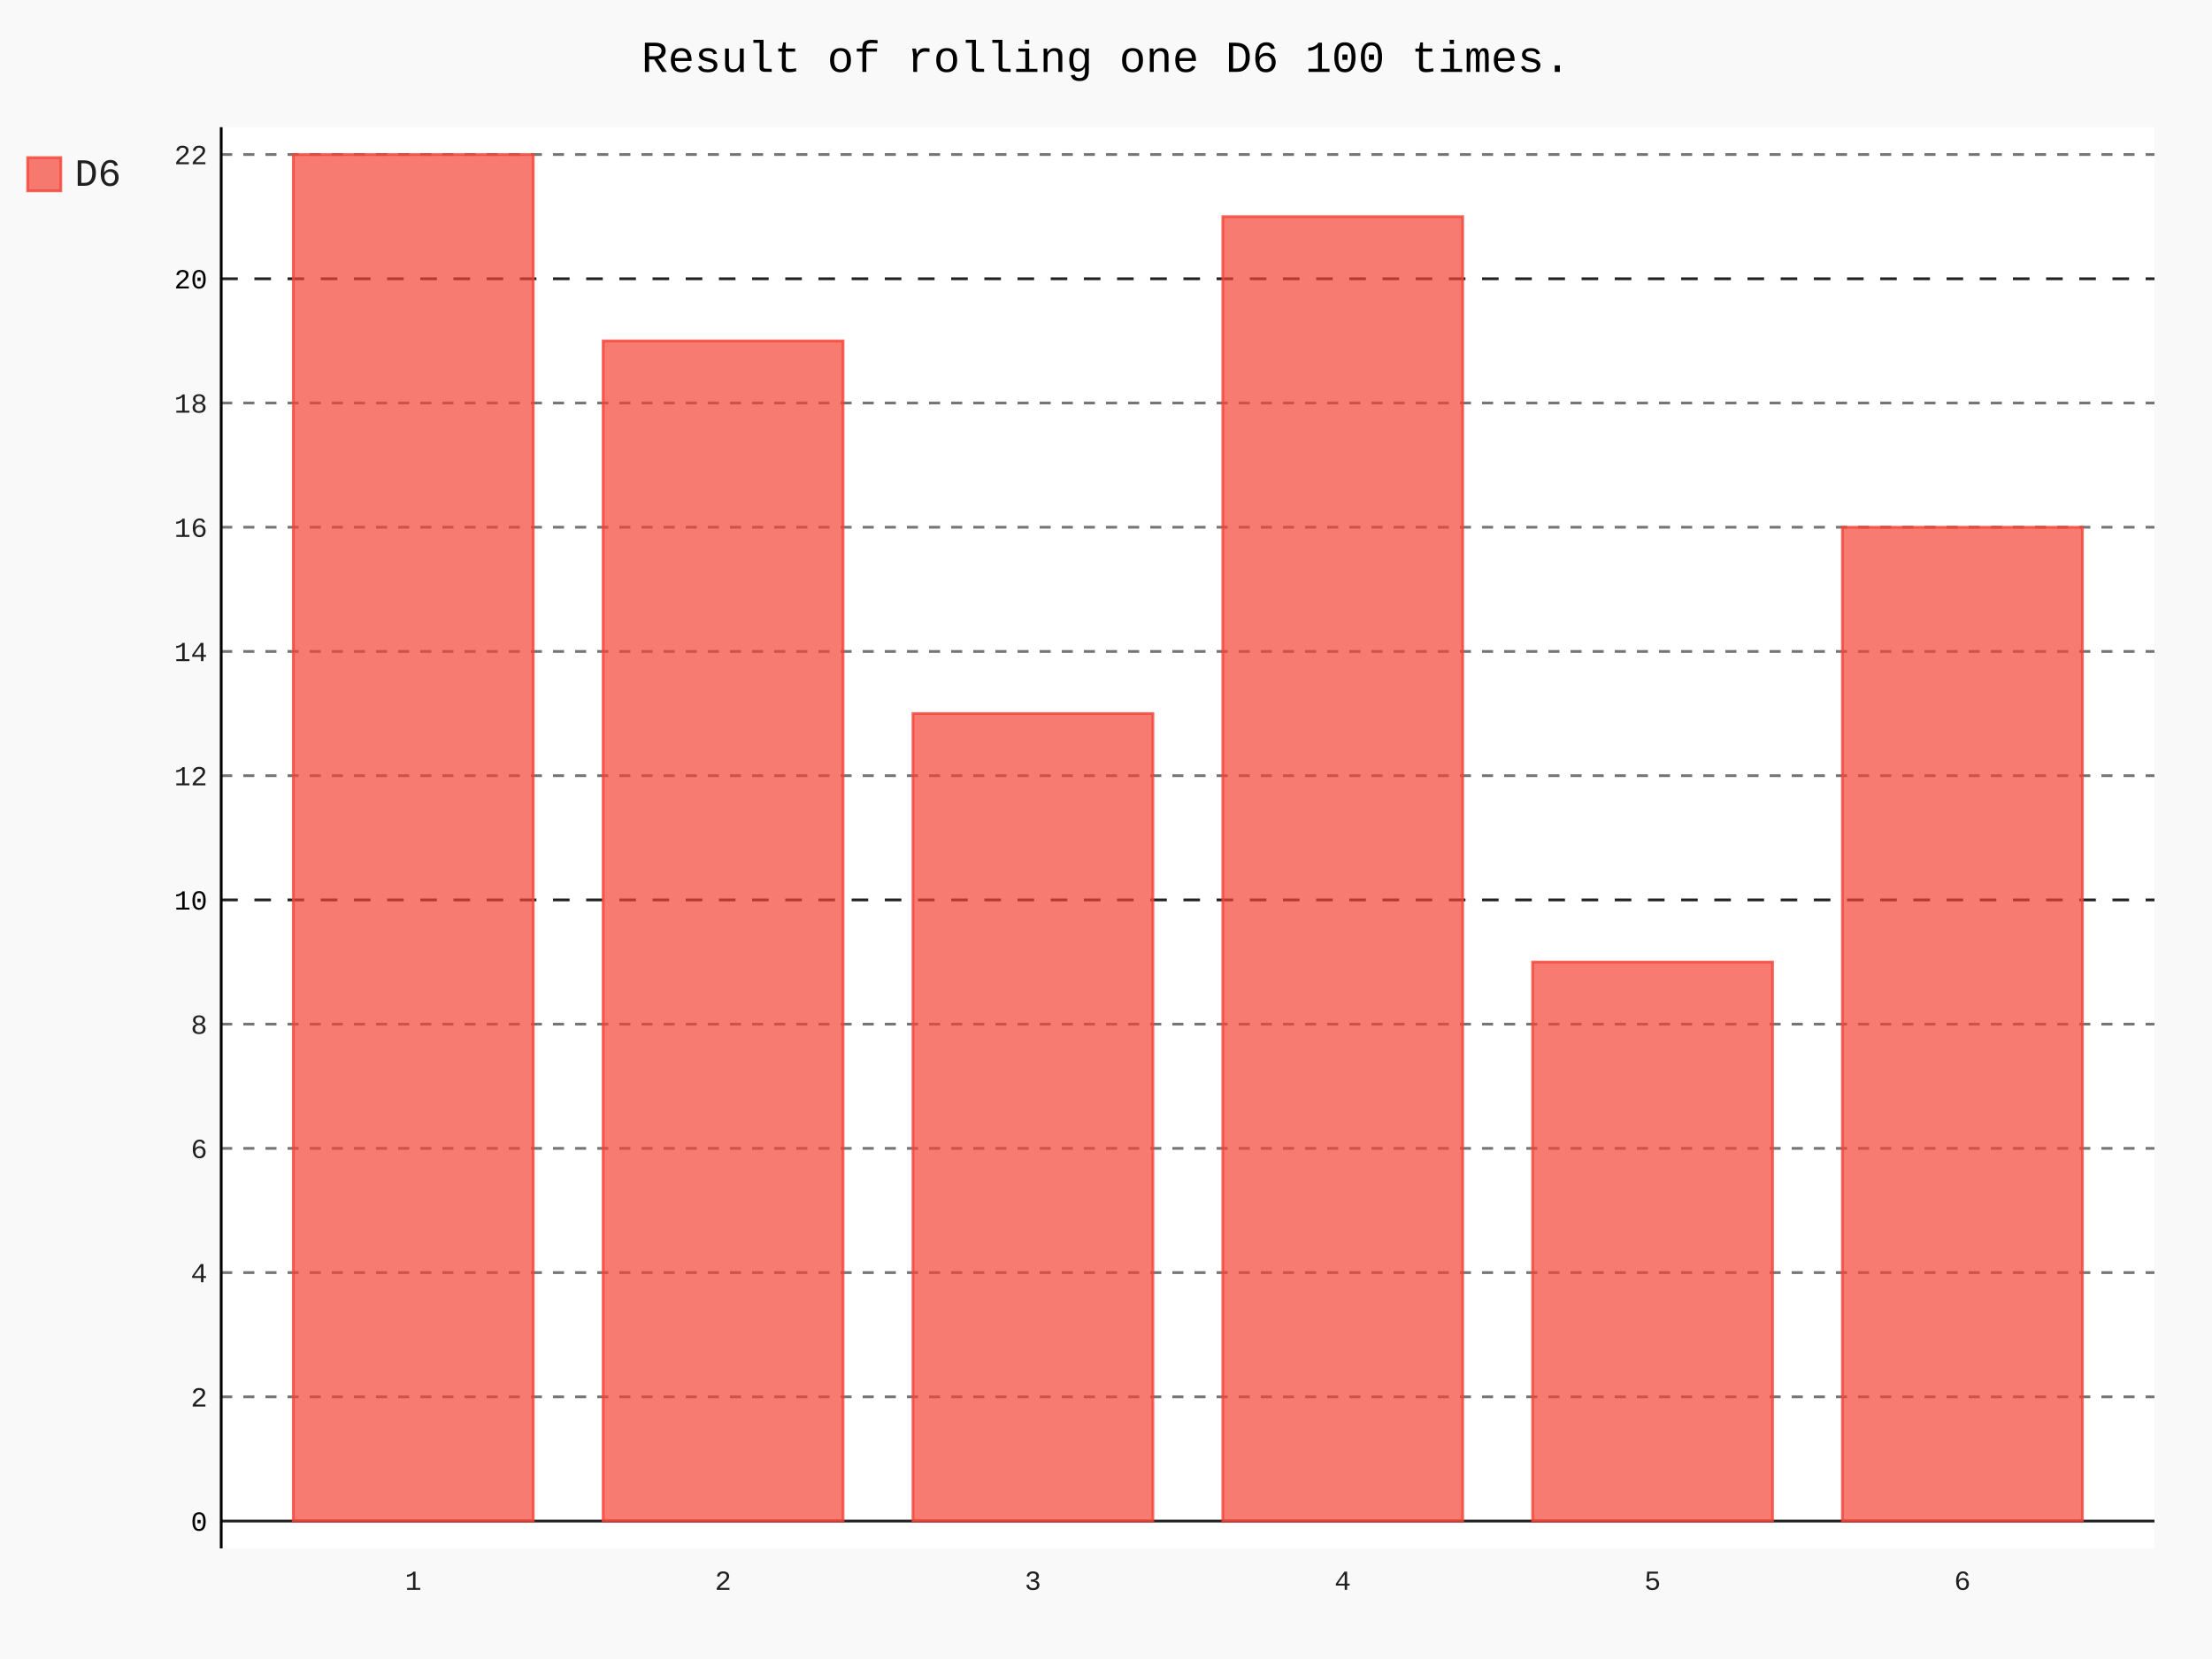
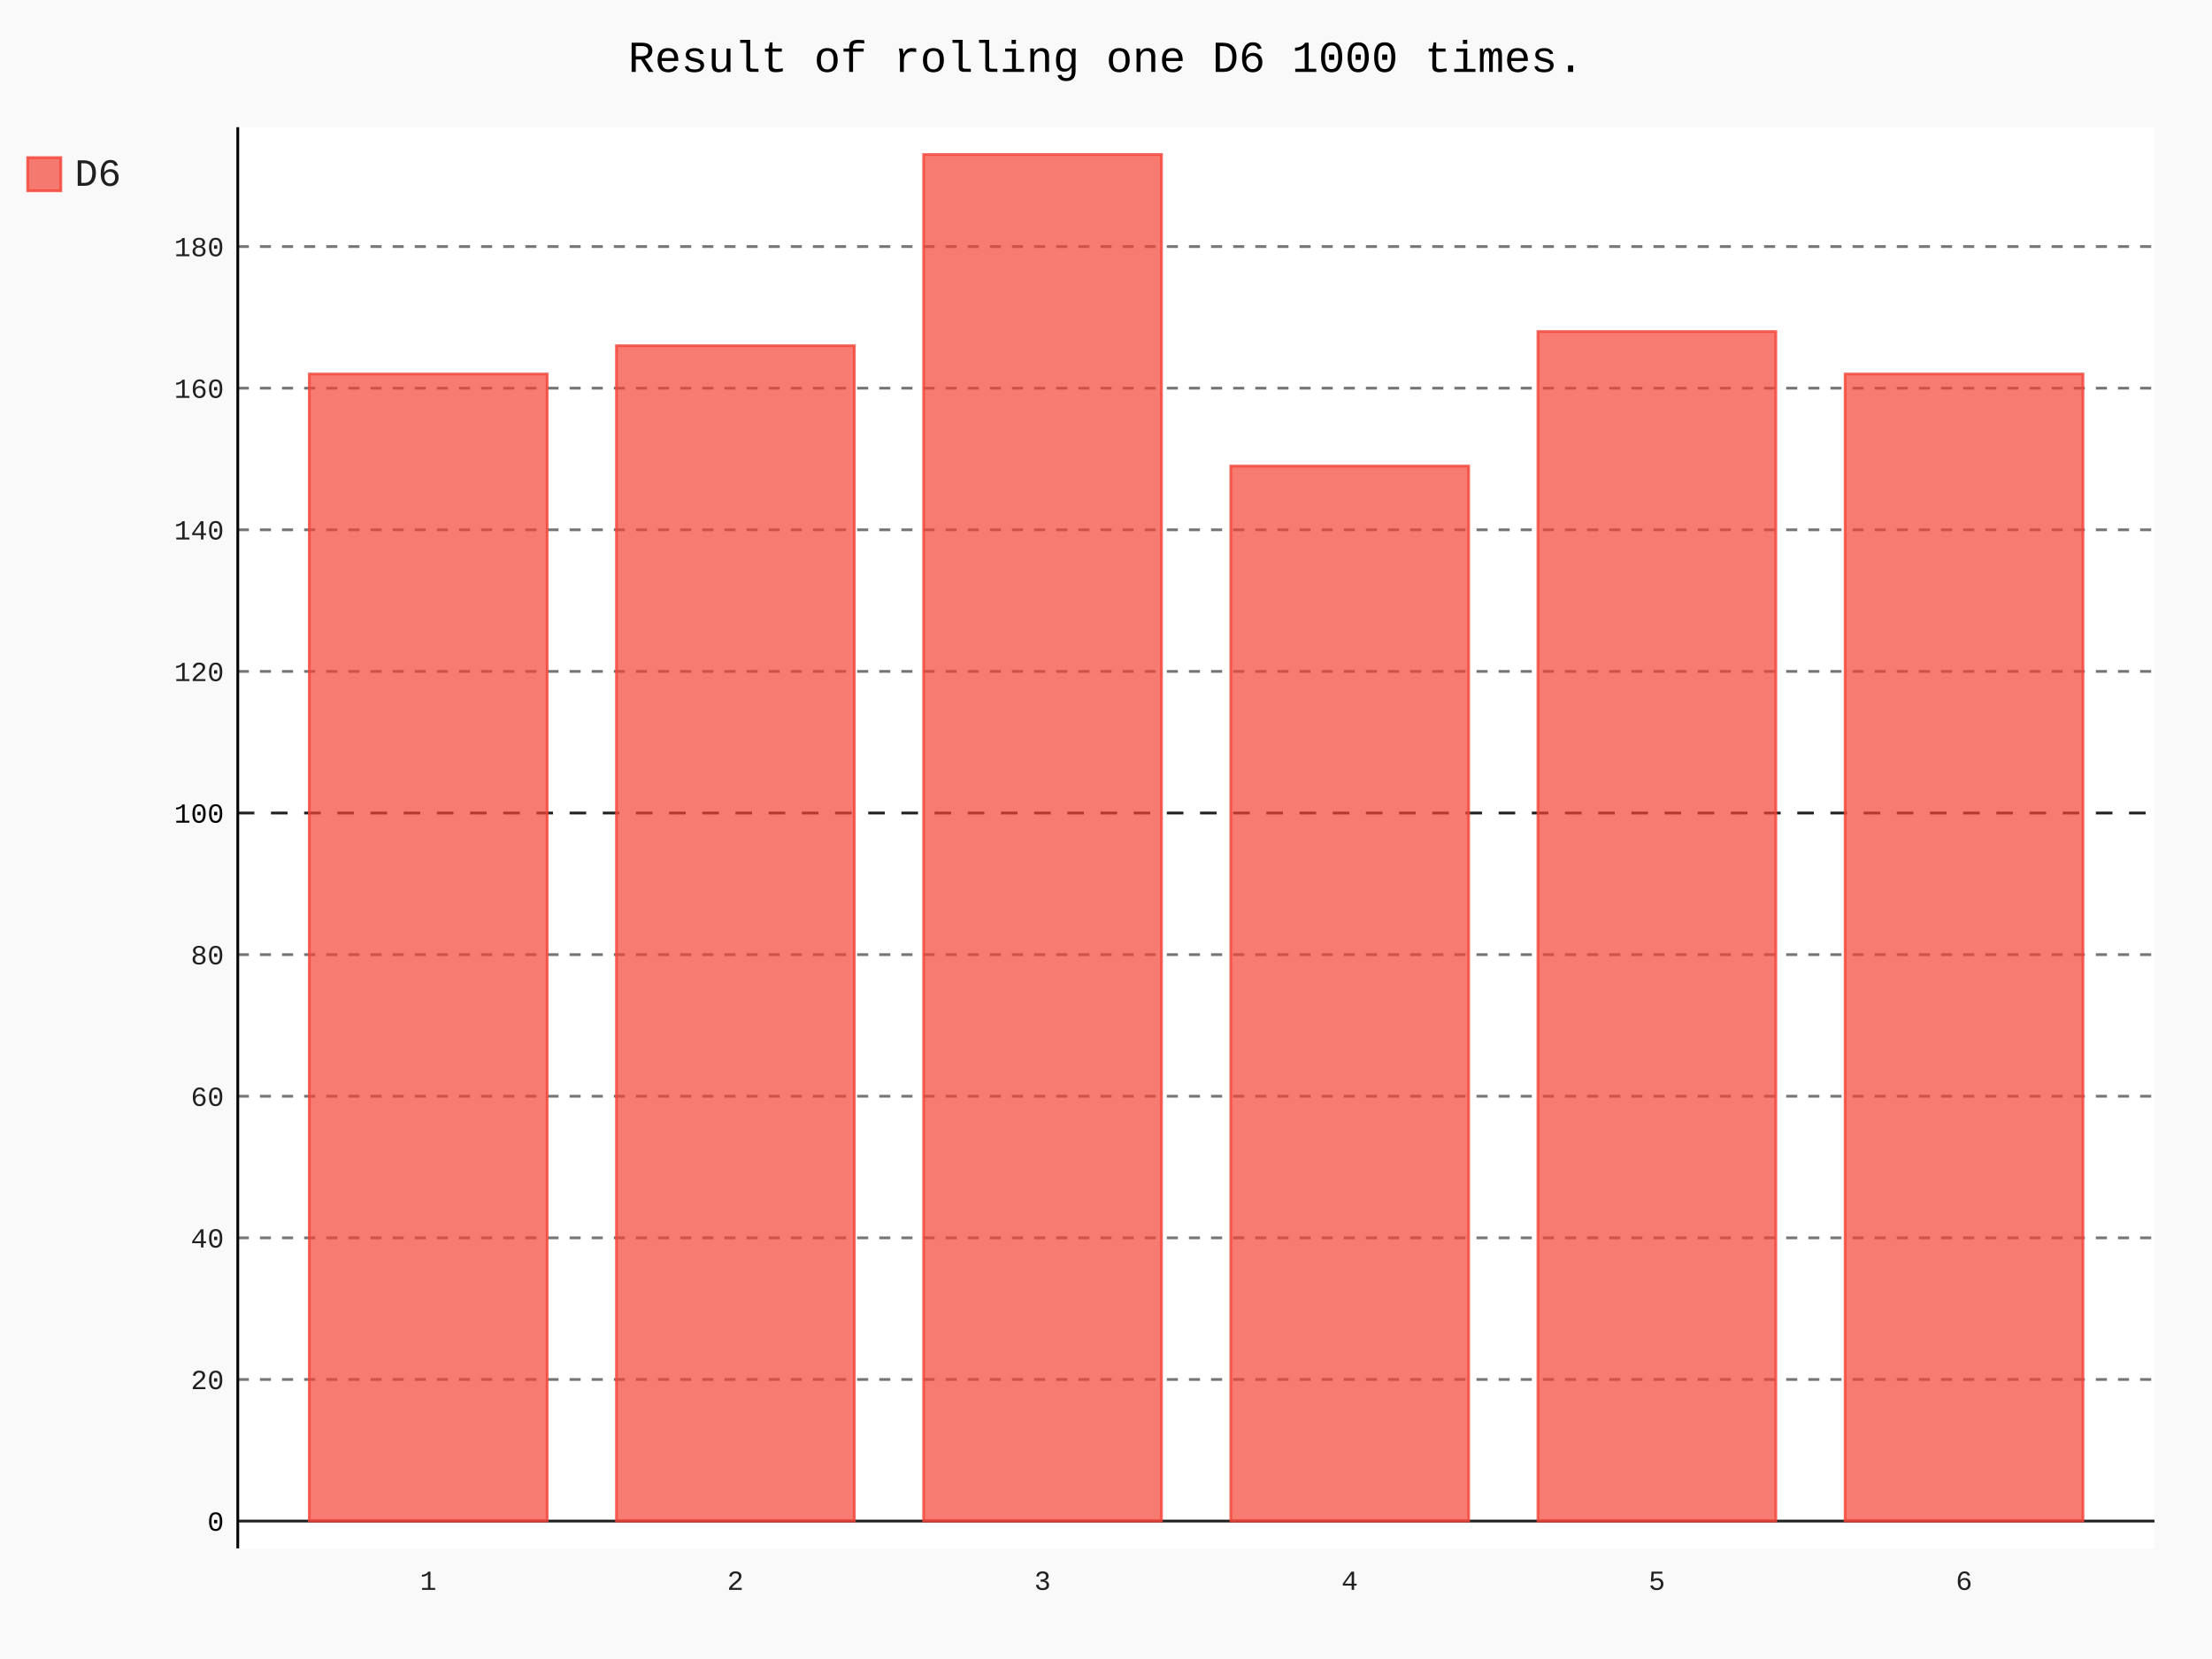
- <svg xmlns="http://www.w3.org/2000/svg" class="pygal-chart" id="chart-efd5dffe-38eb-4b8d-a850-2430dffb5aac" viewBox="0 0 800 600">
+ <svg xmlns="http://www.w3.org/2000/svg" class="pygal-chart" id="chart-e0943832-80f4-485a-afbd-6df838ef6853" viewBox="0 0 800 600">
  <defs>
-     <style type="text/css">#chart-efd5dffe-38eb-4b8d-a850-2430dffb5aac{-webkit-user-select:none;-webkit-font-smoothing:antialiased;font-family:Consolas,"Liberation Mono",Menlo,Courier,monospace}#chart-efd5dffe-38eb-4b8d-a850-2430dffb5aac .title{font-family:Consolas,"Liberation Mono",Menlo,Courier,monospace;font-size:16px}#chart-efd5dffe-38eb-4b8d-a850-2430dffb5aac .legends .legend text{font-family:Consolas,"Liberation Mono",Menlo,Courier,monospace;font-size:14px}#chart-efd5dffe-38eb-4b8d-a850-2430dffb5aac .axis text{font-family:Consolas,"Liberation Mono",Menlo,Courier,monospace;font-size:10px}#chart-efd5dffe-38eb-4b8d-a850-2430dffb5aac .axis text.major{font-family:Consolas,"Liberation Mono",Menlo,Courier,monospace;font-size:10px}#chart-efd5dffe-38eb-4b8d-a850-2430dffb5aac .text-overlay text.value{font-family:Consolas,"Liberation Mono",Menlo,Courier,monospace;font-size:16px}#chart-efd5dffe-38eb-4b8d-a850-2430dffb5aac .text-overlay text.label{font-family:Consolas,"Liberation Mono",Menlo,Courier,monospace;font-size:10px}#chart-efd5dffe-38eb-4b8d-a850-2430dffb5aac .tooltip{font-family:Consolas,"Liberation Mono",Menlo,Courier,monospace;font-size:14px}#chart-efd5dffe-38eb-4b8d-a850-2430dffb5aac text.no_data{font-family:Consolas,"Liberation Mono",Menlo,Courier,monospace;font-size:64px}
- #chart-efd5dffe-38eb-4b8d-a850-2430dffb5aac{background-color:rgba(249,249,249,1)}#chart-efd5dffe-38eb-4b8d-a850-2430dffb5aac path,#chart-efd5dffe-38eb-4b8d-a850-2430dffb5aac line,#chart-efd5dffe-38eb-4b8d-a850-2430dffb5aac rect,#chart-efd5dffe-38eb-4b8d-a850-2430dffb5aac circle{-webkit-transition:150ms;-moz-transition:150ms;transition:150ms}#chart-efd5dffe-38eb-4b8d-a850-2430dffb5aac .graph &gt; .background{fill:rgba(249,249,249,1)}#chart-efd5dffe-38eb-4b8d-a850-2430dffb5aac .plot &gt; .background{fill:rgba(255,255,255,1)}#chart-efd5dffe-38eb-4b8d-a850-2430dffb5aac .graph{fill:rgba(0,0,0,.87)}#chart-efd5dffe-38eb-4b8d-a850-2430dffb5aac text.no_data{fill:rgba(0,0,0,1)}#chart-efd5dffe-38eb-4b8d-a850-2430dffb5aac .title{fill:rgba(0,0,0,1)}#chart-efd5dffe-38eb-4b8d-a850-2430dffb5aac .legends .legend text{fill:rgba(0,0,0,.87)}#chart-efd5dffe-38eb-4b8d-a850-2430dffb5aac .legends .legend:hover text{fill:rgba(0,0,0,1)}#chart-efd5dffe-38eb-4b8d-a850-2430dffb5aac .axis .line{stroke:rgba(0,0,0,1)}#chart-efd5dffe-38eb-4b8d-a850-2430dffb5aac .axis .guide.line{stroke:rgba(0,0,0,.54)}#chart-efd5dffe-38eb-4b8d-a850-2430dffb5aac .axis .major.line{stroke:rgba(0,0,0,.87)}#chart-efd5dffe-38eb-4b8d-a850-2430dffb5aac .axis text.major{fill:rgba(0,0,0,1)}#chart-efd5dffe-38eb-4b8d-a850-2430dffb5aac .axis.y .guides:hover .guide.line,#chart-efd5dffe-38eb-4b8d-a850-2430dffb5aac .line-graph .axis.x .guides:hover .guide.line,#chart-efd5dffe-38eb-4b8d-a850-2430dffb5aac .stackedline-graph .axis.x .guides:hover .guide.line,#chart-efd5dffe-38eb-4b8d-a850-2430dffb5aac .xy-graph .axis.x .guides:hover .guide.line{stroke:rgba(0,0,0,1)}#chart-efd5dffe-38eb-4b8d-a850-2430dffb5aac .axis .guides:hover text{fill:rgba(0,0,0,1)}#chart-efd5dffe-38eb-4b8d-a850-2430dffb5aac .reactive{fill-opacity:.7;stroke-opacity:.8}#chart-efd5dffe-38eb-4b8d-a850-2430dffb5aac .ci{stroke:rgba(0,0,0,.87)}#chart-efd5dffe-38eb-4b8d-a850-2430dffb5aac .reactive.active,#chart-efd5dffe-38eb-4b8d-a850-2430dffb5aac .active .reactive{fill-opacity:.8;stroke-opacity:.9;stroke-width:4}#chart-efd5dffe-38eb-4b8d-a850-2430dffb5aac .ci .reactive.active{stroke-width:1.5}#chart-efd5dffe-38eb-4b8d-a850-2430dffb5aac .series text{fill:rgba(0,0,0,1)}#chart-efd5dffe-38eb-4b8d-a850-2430dffb5aac .tooltip rect{fill:rgba(255,255,255,1);stroke:rgba(0,0,0,1);-webkit-transition:opacity 150ms;-moz-transition:opacity 150ms;transition:opacity 150ms}#chart-efd5dffe-38eb-4b8d-a850-2430dffb5aac .tooltip .label{fill:rgba(0,0,0,.87)}#chart-efd5dffe-38eb-4b8d-a850-2430dffb5aac .tooltip .label{fill:rgba(0,0,0,.87)}#chart-efd5dffe-38eb-4b8d-a850-2430dffb5aac .tooltip .legend{font-size:.8em;fill:rgba(0,0,0,.54)}#chart-efd5dffe-38eb-4b8d-a850-2430dffb5aac .tooltip .x_label{font-size:.6em;fill:rgba(0,0,0,1)}#chart-efd5dffe-38eb-4b8d-a850-2430dffb5aac .tooltip .xlink{font-size:.5em;text-decoration:underline}#chart-efd5dffe-38eb-4b8d-a850-2430dffb5aac .tooltip .value{font-size:1.5em}#chart-efd5dffe-38eb-4b8d-a850-2430dffb5aac .bound{font-size:.5em}#chart-efd5dffe-38eb-4b8d-a850-2430dffb5aac .max-value{font-size:.75em;fill:rgba(0,0,0,.54)}#chart-efd5dffe-38eb-4b8d-a850-2430dffb5aac .map-element{fill:rgba(255,255,255,1);stroke:rgba(0,0,0,.54) !important}#chart-efd5dffe-38eb-4b8d-a850-2430dffb5aac .map-element .reactive{fill-opacity:inherit;stroke-opacity:inherit}#chart-efd5dffe-38eb-4b8d-a850-2430dffb5aac .color-0,#chart-efd5dffe-38eb-4b8d-a850-2430dffb5aac .color-0 a:visited{stroke:#F44336;fill:#F44336}#chart-efd5dffe-38eb-4b8d-a850-2430dffb5aac .text-overlay .color-0 text{fill:black}
- #chart-efd5dffe-38eb-4b8d-a850-2430dffb5aac text.no_data{text-anchor:middle}#chart-efd5dffe-38eb-4b8d-a850-2430dffb5aac .guide.line{fill:none}#chart-efd5dffe-38eb-4b8d-a850-2430dffb5aac .centered{text-anchor:middle}#chart-efd5dffe-38eb-4b8d-a850-2430dffb5aac .title{text-anchor:middle}#chart-efd5dffe-38eb-4b8d-a850-2430dffb5aac .legends .legend text{fill-opacity:1}#chart-efd5dffe-38eb-4b8d-a850-2430dffb5aac .axis.x text{text-anchor:middle}#chart-efd5dffe-38eb-4b8d-a850-2430dffb5aac .axis.x:not(.web) text[transform]{text-anchor:start}#chart-efd5dffe-38eb-4b8d-a850-2430dffb5aac .axis.x:not(.web) text[transform].backwards{text-anchor:end}#chart-efd5dffe-38eb-4b8d-a850-2430dffb5aac .axis.y text{text-anchor:end}#chart-efd5dffe-38eb-4b8d-a850-2430dffb5aac .axis.y text[transform].backwards{text-anchor:start}#chart-efd5dffe-38eb-4b8d-a850-2430dffb5aac .axis.y2 text{text-anchor:start}#chart-efd5dffe-38eb-4b8d-a850-2430dffb5aac .axis.y2 text[transform].backwards{text-anchor:end}#chart-efd5dffe-38eb-4b8d-a850-2430dffb5aac .axis .guide.line{stroke-dasharray:4,4}#chart-efd5dffe-38eb-4b8d-a850-2430dffb5aac .axis .major.guide.line{stroke-dasharray:6,6}#chart-efd5dffe-38eb-4b8d-a850-2430dffb5aac .horizontal .axis.y .guide.line,#chart-efd5dffe-38eb-4b8d-a850-2430dffb5aac .horizontal .axis.y2 .guide.line,#chart-efd5dffe-38eb-4b8d-a850-2430dffb5aac .vertical .axis.x .guide.line{opacity:0}#chart-efd5dffe-38eb-4b8d-a850-2430dffb5aac .horizontal .axis.always_show .guide.line,#chart-efd5dffe-38eb-4b8d-a850-2430dffb5aac .vertical .axis.always_show .guide.line{opacity:1 !important}#chart-efd5dffe-38eb-4b8d-a850-2430dffb5aac .axis.y .guides:hover .guide.line,#chart-efd5dffe-38eb-4b8d-a850-2430dffb5aac .axis.y2 .guides:hover .guide.line,#chart-efd5dffe-38eb-4b8d-a850-2430dffb5aac .axis.x .guides:hover .guide.line{opacity:1}#chart-efd5dffe-38eb-4b8d-a850-2430dffb5aac .axis .guides:hover text{opacity:1}#chart-efd5dffe-38eb-4b8d-a850-2430dffb5aac .nofill{fill:none}#chart-efd5dffe-38eb-4b8d-a850-2430dffb5aac .subtle-fill{fill-opacity:.2}#chart-efd5dffe-38eb-4b8d-a850-2430dffb5aac .dot{stroke-width:1px;fill-opacity:1}#chart-efd5dffe-38eb-4b8d-a850-2430dffb5aac .dot.active{stroke-width:5px}#chart-efd5dffe-38eb-4b8d-a850-2430dffb5aac .dot.negative{fill:transparent}#chart-efd5dffe-38eb-4b8d-a850-2430dffb5aac text,#chart-efd5dffe-38eb-4b8d-a850-2430dffb5aac tspan{stroke:none !important}#chart-efd5dffe-38eb-4b8d-a850-2430dffb5aac .series text.active{opacity:1}#chart-efd5dffe-38eb-4b8d-a850-2430dffb5aac .tooltip rect{fill-opacity:.95;stroke-width:.5}#chart-efd5dffe-38eb-4b8d-a850-2430dffb5aac .tooltip text{fill-opacity:1}#chart-efd5dffe-38eb-4b8d-a850-2430dffb5aac .showable{visibility:hidden}#chart-efd5dffe-38eb-4b8d-a850-2430dffb5aac .showable.shown{visibility:visible}#chart-efd5dffe-38eb-4b8d-a850-2430dffb5aac .gauge-background{fill:rgba(229,229,229,1);stroke:none}#chart-efd5dffe-38eb-4b8d-a850-2430dffb5aac .bg-lines{stroke:rgba(249,249,249,1);stroke-width:2px}</style>
+     <style type="text/css">#chart-e0943832-80f4-485a-afbd-6df838ef6853{-webkit-user-select:none;-webkit-font-smoothing:antialiased;font-family:Consolas,"Liberation Mono",Menlo,Courier,monospace}#chart-e0943832-80f4-485a-afbd-6df838ef6853 .title{font-family:Consolas,"Liberation Mono",Menlo,Courier,monospace;font-size:16px}#chart-e0943832-80f4-485a-afbd-6df838ef6853 .legends .legend text{font-family:Consolas,"Liberation Mono",Menlo,Courier,monospace;font-size:14px}#chart-e0943832-80f4-485a-afbd-6df838ef6853 .axis text{font-family:Consolas,"Liberation Mono",Menlo,Courier,monospace;font-size:10px}#chart-e0943832-80f4-485a-afbd-6df838ef6853 .axis text.major{font-family:Consolas,"Liberation Mono",Menlo,Courier,monospace;font-size:10px}#chart-e0943832-80f4-485a-afbd-6df838ef6853 .text-overlay text.value{font-family:Consolas,"Liberation Mono",Menlo,Courier,monospace;font-size:16px}#chart-e0943832-80f4-485a-afbd-6df838ef6853 .text-overlay text.label{font-family:Consolas,"Liberation Mono",Menlo,Courier,monospace;font-size:10px}#chart-e0943832-80f4-485a-afbd-6df838ef6853 .tooltip{font-family:Consolas,"Liberation Mono",Menlo,Courier,monospace;font-size:14px}#chart-e0943832-80f4-485a-afbd-6df838ef6853 text.no_data{font-family:Consolas,"Liberation Mono",Menlo,Courier,monospace;font-size:64px}
+ #chart-e0943832-80f4-485a-afbd-6df838ef6853{background-color:rgba(249,249,249,1)}#chart-e0943832-80f4-485a-afbd-6df838ef6853 path,#chart-e0943832-80f4-485a-afbd-6df838ef6853 line,#chart-e0943832-80f4-485a-afbd-6df838ef6853 rect,#chart-e0943832-80f4-485a-afbd-6df838ef6853 circle{-webkit-transition:150ms;-moz-transition:150ms;transition:150ms}#chart-e0943832-80f4-485a-afbd-6df838ef6853 .graph &gt; .background{fill:rgba(249,249,249,1)}#chart-e0943832-80f4-485a-afbd-6df838ef6853 .plot &gt; .background{fill:rgba(255,255,255,1)}#chart-e0943832-80f4-485a-afbd-6df838ef6853 .graph{fill:rgba(0,0,0,.87)}#chart-e0943832-80f4-485a-afbd-6df838ef6853 text.no_data{fill:rgba(0,0,0,1)}#chart-e0943832-80f4-485a-afbd-6df838ef6853 .title{fill:rgba(0,0,0,1)}#chart-e0943832-80f4-485a-afbd-6df838ef6853 .legends .legend text{fill:rgba(0,0,0,.87)}#chart-e0943832-80f4-485a-afbd-6df838ef6853 .legends .legend:hover text{fill:rgba(0,0,0,1)}#chart-e0943832-80f4-485a-afbd-6df838ef6853 .axis .line{stroke:rgba(0,0,0,1)}#chart-e0943832-80f4-485a-afbd-6df838ef6853 .axis .guide.line{stroke:rgba(0,0,0,.54)}#chart-e0943832-80f4-485a-afbd-6df838ef6853 .axis .major.line{stroke:rgba(0,0,0,.87)}#chart-e0943832-80f4-485a-afbd-6df838ef6853 .axis text.major{fill:rgba(0,0,0,1)}#chart-e0943832-80f4-485a-afbd-6df838ef6853 .axis.y .guides:hover .guide.line,#chart-e0943832-80f4-485a-afbd-6df838ef6853 .line-graph .axis.x .guides:hover .guide.line,#chart-e0943832-80f4-485a-afbd-6df838ef6853 .stackedline-graph .axis.x .guides:hover .guide.line,#chart-e0943832-80f4-485a-afbd-6df838ef6853 .xy-graph .axis.x .guides:hover .guide.line{stroke:rgba(0,0,0,1)}#chart-e0943832-80f4-485a-afbd-6df838ef6853 .axis .guides:hover text{fill:rgba(0,0,0,1)}#chart-e0943832-80f4-485a-afbd-6df838ef6853 .reactive{fill-opacity:.7;stroke-opacity:.8}#chart-e0943832-80f4-485a-afbd-6df838ef6853 .ci{stroke:rgba(0,0,0,.87)}#chart-e0943832-80f4-485a-afbd-6df838ef6853 .reactive.active,#chart-e0943832-80f4-485a-afbd-6df838ef6853 .active .reactive{fill-opacity:.8;stroke-opacity:.9;stroke-width:4}#chart-e0943832-80f4-485a-afbd-6df838ef6853 .ci .reactive.active{stroke-width:1.5}#chart-e0943832-80f4-485a-afbd-6df838ef6853 .series text{fill:rgba(0,0,0,1)}#chart-e0943832-80f4-485a-afbd-6df838ef6853 .tooltip rect{fill:rgba(255,255,255,1);stroke:rgba(0,0,0,1);-webkit-transition:opacity 150ms;-moz-transition:opacity 150ms;transition:opacity 150ms}#chart-e0943832-80f4-485a-afbd-6df838ef6853 .tooltip .label{fill:rgba(0,0,0,.87)}#chart-e0943832-80f4-485a-afbd-6df838ef6853 .tooltip .label{fill:rgba(0,0,0,.87)}#chart-e0943832-80f4-485a-afbd-6df838ef6853 .tooltip .legend{font-size:.8em;fill:rgba(0,0,0,.54)}#chart-e0943832-80f4-485a-afbd-6df838ef6853 .tooltip .x_label{font-size:.6em;fill:rgba(0,0,0,1)}#chart-e0943832-80f4-485a-afbd-6df838ef6853 .tooltip .xlink{font-size:.5em;text-decoration:underline}#chart-e0943832-80f4-485a-afbd-6df838ef6853 .tooltip .value{font-size:1.5em}#chart-e0943832-80f4-485a-afbd-6df838ef6853 .bound{font-size:.5em}#chart-e0943832-80f4-485a-afbd-6df838ef6853 .max-value{font-size:.75em;fill:rgba(0,0,0,.54)}#chart-e0943832-80f4-485a-afbd-6df838ef6853 .map-element{fill:rgba(255,255,255,1);stroke:rgba(0,0,0,.54) !important}#chart-e0943832-80f4-485a-afbd-6df838ef6853 .map-element .reactive{fill-opacity:inherit;stroke-opacity:inherit}#chart-e0943832-80f4-485a-afbd-6df838ef6853 .color-0,#chart-e0943832-80f4-485a-afbd-6df838ef6853 .color-0 a:visited{stroke:#F44336;fill:#F44336}#chart-e0943832-80f4-485a-afbd-6df838ef6853 .text-overlay .color-0 text{fill:black}
+ #chart-e0943832-80f4-485a-afbd-6df838ef6853 text.no_data{text-anchor:middle}#chart-e0943832-80f4-485a-afbd-6df838ef6853 .guide.line{fill:none}#chart-e0943832-80f4-485a-afbd-6df838ef6853 .centered{text-anchor:middle}#chart-e0943832-80f4-485a-afbd-6df838ef6853 .title{text-anchor:middle}#chart-e0943832-80f4-485a-afbd-6df838ef6853 .legends .legend text{fill-opacity:1}#chart-e0943832-80f4-485a-afbd-6df838ef6853 .axis.x text{text-anchor:middle}#chart-e0943832-80f4-485a-afbd-6df838ef6853 .axis.x:not(.web) text[transform]{text-anchor:start}#chart-e0943832-80f4-485a-afbd-6df838ef6853 .axis.x:not(.web) text[transform].backwards{text-anchor:end}#chart-e0943832-80f4-485a-afbd-6df838ef6853 .axis.y text{text-anchor:end}#chart-e0943832-80f4-485a-afbd-6df838ef6853 .axis.y text[transform].backwards{text-anchor:start}#chart-e0943832-80f4-485a-afbd-6df838ef6853 .axis.y2 text{text-anchor:start}#chart-e0943832-80f4-485a-afbd-6df838ef6853 .axis.y2 text[transform].backwards{text-anchor:end}#chart-e0943832-80f4-485a-afbd-6df838ef6853 .axis .guide.line{stroke-dasharray:4,4}#chart-e0943832-80f4-485a-afbd-6df838ef6853 .axis .major.guide.line{stroke-dasharray:6,6}#chart-e0943832-80f4-485a-afbd-6df838ef6853 .horizontal .axis.y .guide.line,#chart-e0943832-80f4-485a-afbd-6df838ef6853 .horizontal .axis.y2 .guide.line,#chart-e0943832-80f4-485a-afbd-6df838ef6853 .vertical .axis.x .guide.line{opacity:0}#chart-e0943832-80f4-485a-afbd-6df838ef6853 .horizontal .axis.always_show .guide.line,#chart-e0943832-80f4-485a-afbd-6df838ef6853 .vertical .axis.always_show .guide.line{opacity:1 !important}#chart-e0943832-80f4-485a-afbd-6df838ef6853 .axis.y .guides:hover .guide.line,#chart-e0943832-80f4-485a-afbd-6df838ef6853 .axis.y2 .guides:hover .guide.line,#chart-e0943832-80f4-485a-afbd-6df838ef6853 .axis.x .guides:hover .guide.line{opacity:1}#chart-e0943832-80f4-485a-afbd-6df838ef6853 .axis .guides:hover text{opacity:1}#chart-e0943832-80f4-485a-afbd-6df838ef6853 .nofill{fill:none}#chart-e0943832-80f4-485a-afbd-6df838ef6853 .subtle-fill{fill-opacity:.2}#chart-e0943832-80f4-485a-afbd-6df838ef6853 .dot{stroke-width:1px;fill-opacity:1}#chart-e0943832-80f4-485a-afbd-6df838ef6853 .dot.active{stroke-width:5px}#chart-e0943832-80f4-485a-afbd-6df838ef6853 .dot.negative{fill:transparent}#chart-e0943832-80f4-485a-afbd-6df838ef6853 text,#chart-e0943832-80f4-485a-afbd-6df838ef6853 tspan{stroke:none !important}#chart-e0943832-80f4-485a-afbd-6df838ef6853 .series text.active{opacity:1}#chart-e0943832-80f4-485a-afbd-6df838ef6853 .tooltip rect{fill-opacity:.95;stroke-width:.5}#chart-e0943832-80f4-485a-afbd-6df838ef6853 .tooltip text{fill-opacity:1}#chart-e0943832-80f4-485a-afbd-6df838ef6853 .showable{visibility:hidden}#chart-e0943832-80f4-485a-afbd-6df838ef6853 .showable.shown{visibility:visible}#chart-e0943832-80f4-485a-afbd-6df838ef6853 .gauge-background{fill:rgba(229,229,229,1);stroke:none}#chart-e0943832-80f4-485a-afbd-6df838ef6853 .bg-lines{stroke:rgba(249,249,249,1);stroke-width:2px}</style>
  </defs>
  <g class="graph bar-graph vertical">
    <rect class="background" height="600" width="800" x="0" y="0" />
-     <g class="plot" transform="translate(80, 46)">
-       <rect class="background" height="514" width="699.2" x="0" y="0" />
+     <g class="plot" transform="translate(86, 46)">
+       <rect class="background" height="514" width="693.2" x="0" y="0" />
      <g class="axis y">
        <g class="guides">
-           <path class="axis major line" d="M0 504.115 h699.2" />
+           <path class="axis major line" d="M0 504.115 h693.2" />
          <text class="major" x="-5" y="507.615">0</text>
        </g>
        <g class="guides">
-           <path class="guide line" d="M0 459.185 h699.2" />
-           <text class="" x="-5" y="462.685">2</text>
+           <path class="guide line" d="M0 452.9 h693.2" />
+           <text class="" x="-5" y="456.4">20</text>
        </g>
        <g class="guides">
-           <path class="guide line" d="M0 414.255 h699.2" />
-           <text class="" x="-5" y="417.755">4</text>
+           <path class="guide line" d="M0 401.684 h693.2" />
+           <text class="" x="-5" y="405.184">40</text>
        </g>
        <g class="guides">
-           <path class="guide line" d="M0 369.325 h699.2" />
-           <text class="" x="-5" y="372.825">6</text>
+           <path class="guide line" d="M0 350.469 h693.2" />
+           <text class="" x="-5" y="353.969">60</text>
        </g>
        <g class="guides">
-           <path class="guide line" d="M0 324.395 h699.2" />
-           <text class="" x="-5" y="327.895">8</text>
+           <path class="guide line" d="M0 299.253 h693.2" />
+           <text class="" x="-5" y="302.753">80</text>
        </g>
        <g class="guides">
-           <path class="major guide line" d="M0 279.465 h699.2" />
-           <text class="major" x="-5" y="282.965">10</text>
+           <path class="major guide line" d="M0 248.037 h693.2" />
+           <text class="major" x="-5" y="251.537">100</text>
        </g>
        <g class="guides">
-           <path class="guide line" d="M0 234.535 h699.2" />
-           <text class="" x="-5" y="238.035">12</text>
+           <path class="guide line" d="M0 196.822 h693.2" />
+           <text class="" x="-5" y="200.322">120</text>
        </g>
        <g class="guides">
-           <path class="guide line" d="M0 189.605 h699.2" />
-           <text class="" x="-5" y="193.105">14</text>
+           <path class="guide line" d="M0 145.606 h693.2" />
+           <text class="" x="-5" y="149.106">140</text>
        </g>
        <g class="guides">
-           <path class="guide line" d="M0 144.675 h699.2" />
-           <text class="" x="-5" y="148.175">16</text>
+           <path class="guide line" d="M0 94.39 h693.2" />
+           <text class="" x="-5" y="97.89">160</text>
        </g>
        <g class="guides">
-           <path class="guide line" d="M0 99.745 h699.2" />
-           <text class="" x="-5" y="103.245">18</text>
-         </g>
-         <g class="guides">
-           <path class="major guide line" d="M0 54.815 h699.2" />
-           <text class="major" x="-5" y="58.315">20</text>
-         </g>
-         <g class="guides">
-           <path class="guide line" d="M0 9.885 h699.2" />
-           <text class="" x="-5" y="13.385">22</text>
+           <path class="guide line" d="M0 43.175 h693.2" />
+           <text class="" x="-5" y="46.675">180</text>
        </g>
      </g>
      <g class="axis x">
        <path class="line" d="M0 0 v514" />
        <g class="guides">
-           <path class="guide line" d="M69.472 0 v514" />
-           <text class="" x="69.472" y="529.0">1</text>
+           <path class="guide line" d="M68.876 0 v514" />
+           <text class="" x="68.876" y="529.0">1</text>
        </g>
        <g class="guides">
-           <path class="guide line" d="M181.523 0 v514" />
-           <text class="" x="181.523" y="529.0">2</text>
+           <path class="guide line" d="M179.965 0 v514" />
+           <text class="" x="179.965" y="529.0">2</text>
        </g>
        <g class="guides">
-           <path class="guide line" d="M293.574 0 v514" />
-           <text class="" x="293.574" y="529.0">3</text>
+           <path class="guide line" d="M291.055 0 v514" />
+           <text class="" x="291.055" y="529.0">3</text>
        </g>
        <g class="guides">
-           <path class="guide line" d="M405.626 0 v514" />
-           <text class="" x="405.626" y="529.0">4</text>
+           <path class="guide line" d="M402.145 0 v514" />
+           <text class="" x="402.145" y="529.0">4</text>
        </g>
        <g class="guides">
-           <path class="guide line" d="M517.677 0 v514" />
-           <text class="" x="517.677" y="529.0">5</text>
+           <path class="guide line" d="M513.235 0 v514" />
+           <text class="" x="513.235" y="529.0">5</text>
        </g>
        <g class="guides">
-           <path class="guide line" d="M629.728 0 v514" />
-           <text class="" x="629.728" y="529.0">6</text>
+           <path class="guide line" d="M624.324 0 v514" />
+           <text class="" x="624.324" y="529.0">6</text>
        </g>
      </g>
      <g class="series serie-0 color-0">
        <g class="bars">
          <g class="bar">
-             <rect class="rect reactive tooltip-trigger" height="494.231" rx="0" ry="0" width="86.773" x="26.086" y="9.885" />
+             <rect class="rect reactive tooltip-trigger" height="414.847" rx="0" ry="0" width="86.028" x="25.862" y="89.269" />
          </g>
          <g class="bar">
-             <rect class="rect reactive tooltip-trigger" height="426.836" rx="0" ry="0" width="86.773" x="138.137" y="77.28" />
+             <rect class="rect reactive tooltip-trigger" height="425.09" rx="0" ry="0" width="86.028" x="136.951" y="79.026" />
          </g>
          <g class="bar">
-             <rect class="rect reactive tooltip-trigger" height="292.045" rx="0" ry="0" width="86.773" x="250.188" y="212.07" />
+             <rect class="rect reactive tooltip-trigger" height="494.231" rx="0" ry="0" width="86.028" x="248.041" y="9.885" />
          </g>
          <g class="bar">
-             <rect class="rect reactive tooltip-trigger" height="471.766" rx="0" ry="0" width="86.773" x="362.239" y="32.35" />
+             <rect class="rect reactive tooltip-trigger" height="381.556" rx="0" ry="0" width="86.028" x="359.131" y="122.559" />
          </g>
          <g class="bar">
-             <rect class="rect reactive tooltip-trigger" height="202.185" rx="0" ry="0" width="86.773" x="474.291" y="301.93" />
+             <rect class="rect reactive tooltip-trigger" height="430.211" rx="0" ry="0" width="86.028" x="470.221" y="73.904" />
          </g>
          <g class="bar">
-             <rect class="rect reactive tooltip-trigger" height="359.441" rx="0" ry="0" width="86.773" x="586.342" y="144.675" />
+             <rect class="rect reactive tooltip-trigger" height="414.847" rx="0" ry="0" width="86.028" x="581.31" y="89.269" />
          </g>
        </g>
      </g>
    </g>
    <g class="titles">
-       <text class="title plot_title" x="400.0" y="26">Result of rolling one D6 100 times.</text>
+       <text class="title plot_title" x="400.0" y="26">Result of rolling one D6 1000 times.</text>
    </g>
-     <g class="plot overlay" transform="translate(80, 46)">
+     <g class="plot overlay" transform="translate(86, 46)">
      <g class="series serie-0 color-0" />
    </g>
-     <g class="plot text-overlay" transform="translate(80, 46)">
+     <g class="plot text-overlay" transform="translate(86, 46)">
      <g class="series serie-0 color-0" />
    </g>
-     <g class="plot tooltip-overlay" transform="translate(80, 46)">
+     <g class="plot tooltip-overlay" transform="translate(86, 46)">
      <g class="tooltip" style="opacity: 0" transform="translate(0 0)">
        <rect class="tooltip-box" height="0" rx="0" ry="0" width="0" />
        <g class="text" />
      </g>
    </g>
    <g class="legends" transform="translate(10, 56)">
      <g class="legend reactive activate-serie" id="activate-serie-0">
        <rect class="color-0 reactive" height="12" width="12" x="0.0" y="1.0" />
        <text x="17.0" y="11.2">D6</text>
      </g>
    </g>
    <g class="legends" transform="translate(790, 56)" />
  </g>
</svg>
